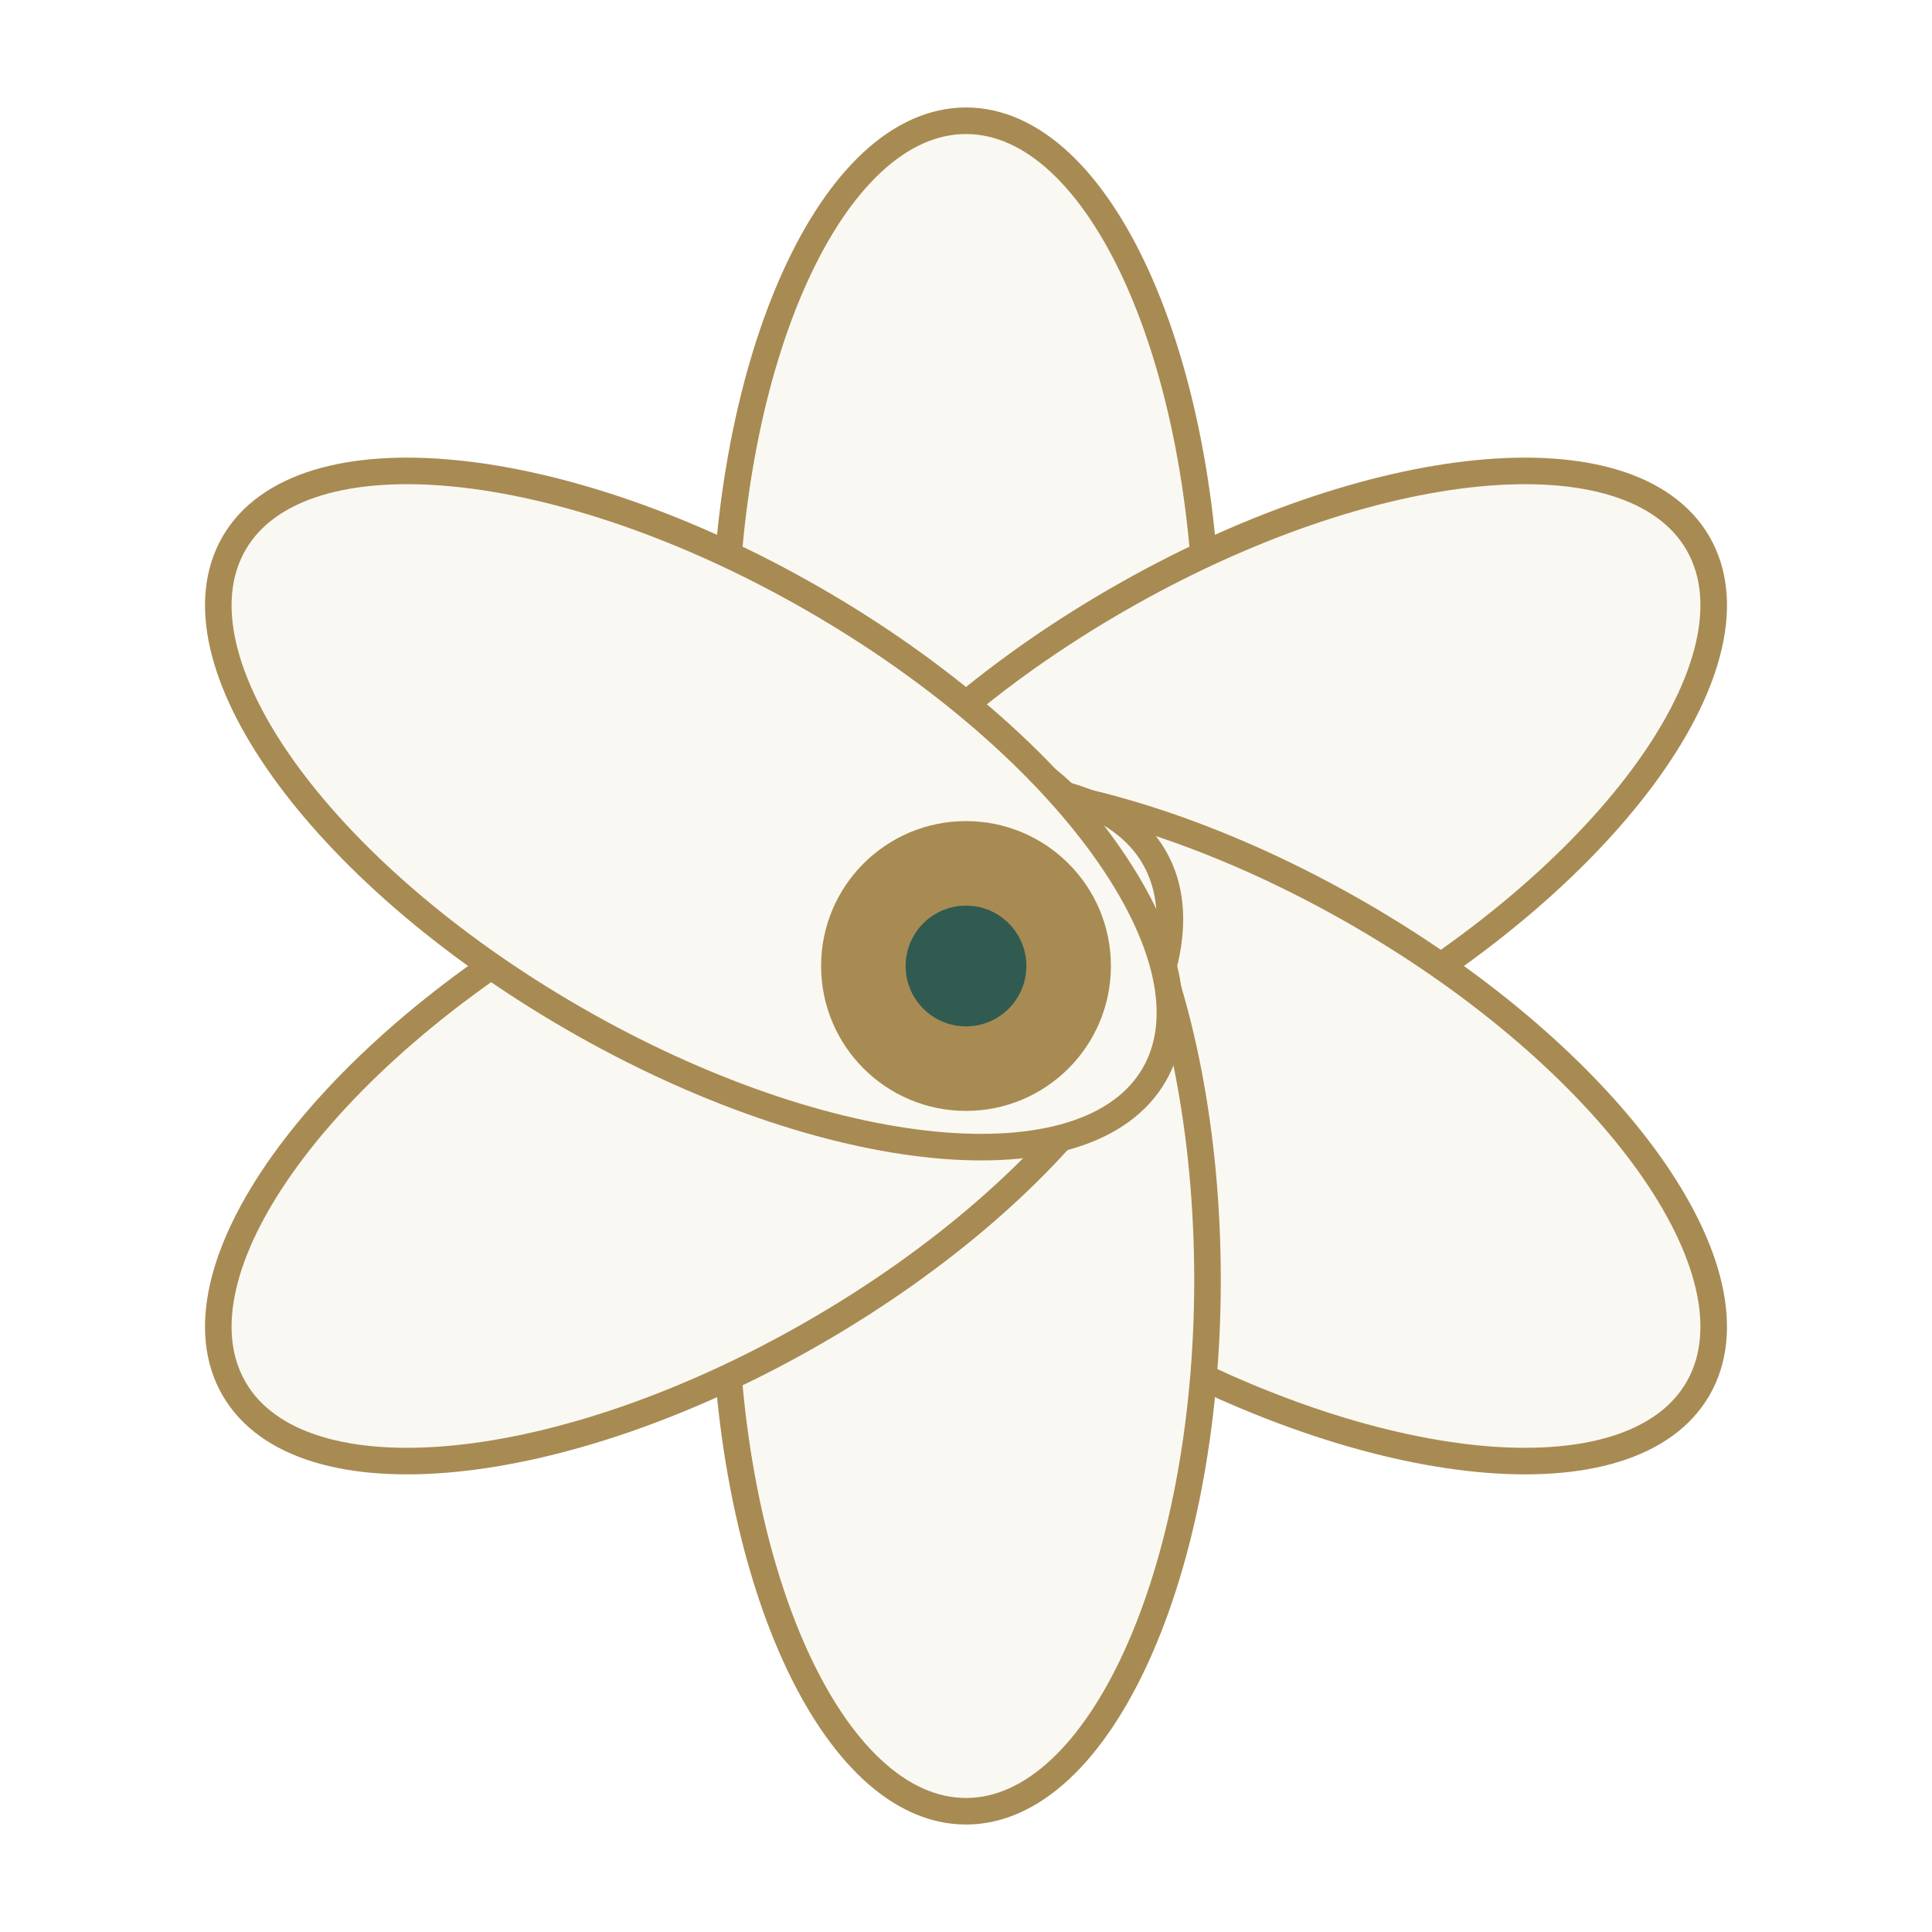
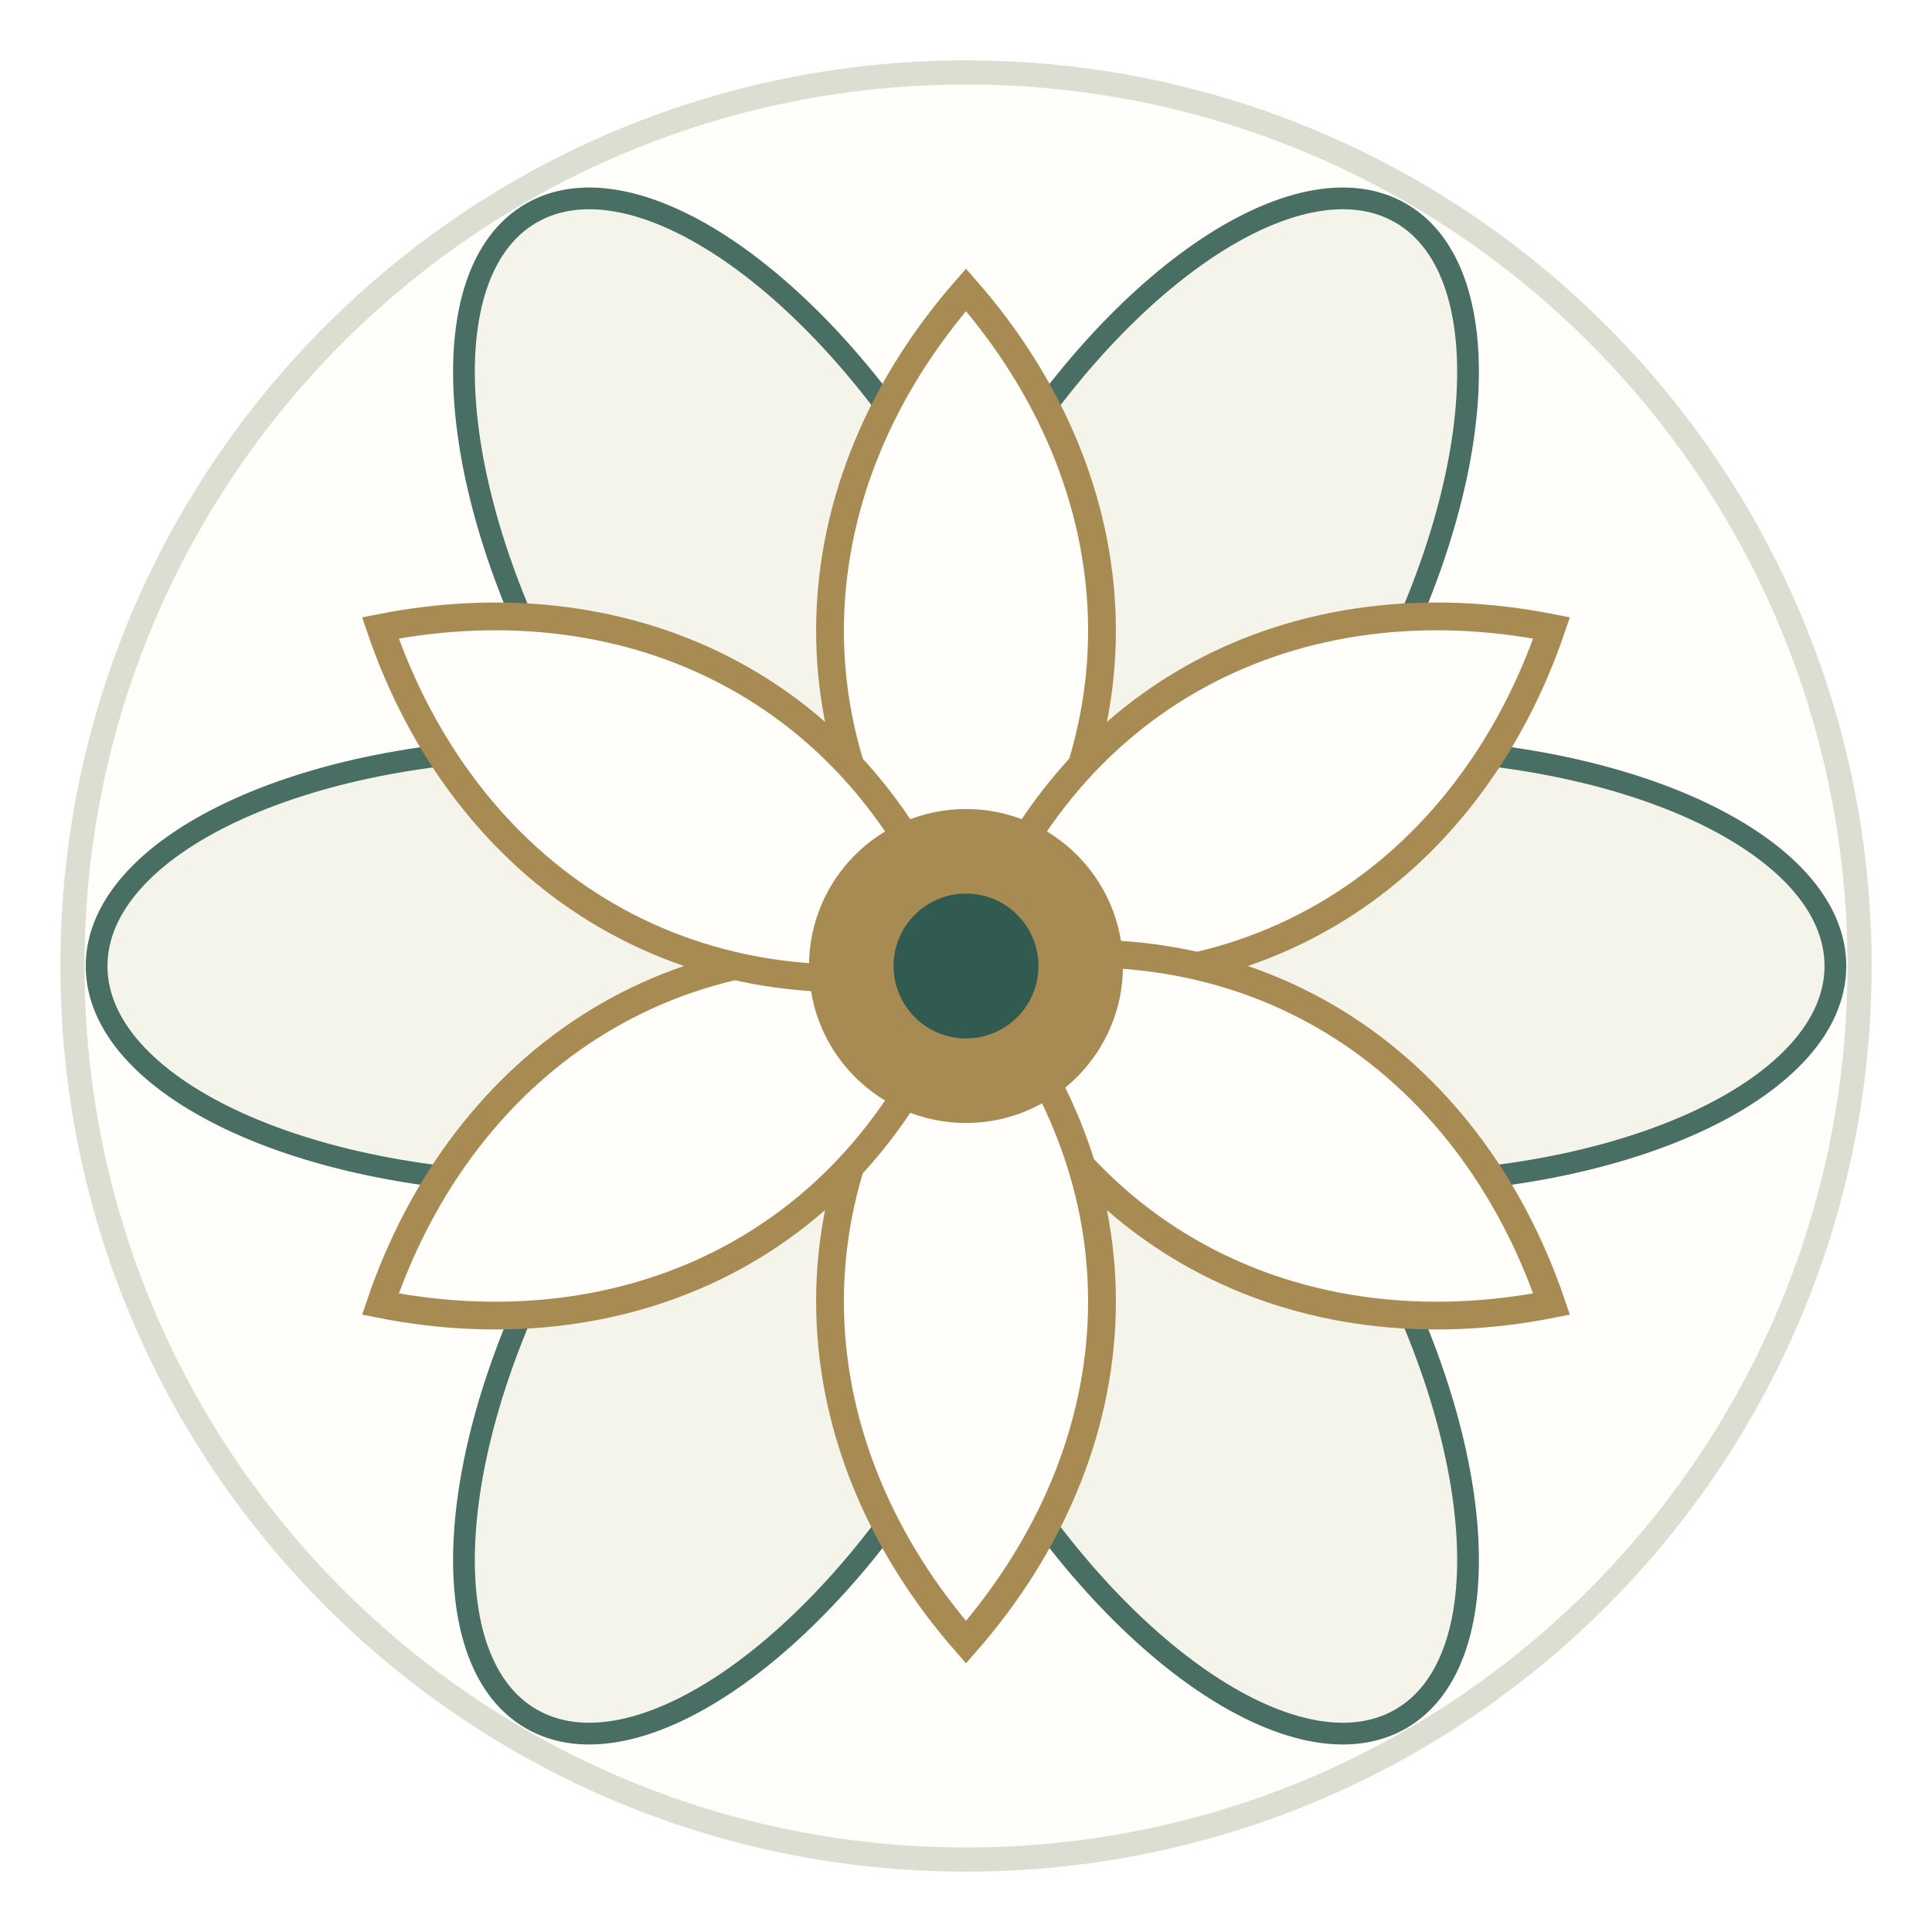
<svg xmlns="http://www.w3.org/2000/svg" viewBox="0 0 80 80">
-   <g fill="#faf8f2" stroke="#a88b53" stroke-width="1.1">
-     <ellipse cx="40" cy="27" rx="10" ry="22" />
-     <ellipse cx="40" cy="27" rx="10" ry="22" transform="rotate(60 40 40)" />
-     <ellipse cx="40" cy="27" rx="10" ry="22" transform="rotate(120 40 40)" />
-     <ellipse cx="40" cy="27" rx="10" ry="22" transform="rotate(180 40 40)" />
-     <ellipse cx="40" cy="27" rx="10" ry="22" transform="rotate(240 40 40)" />
-     <ellipse cx="40" cy="27" rx="10" ry="22" transform="rotate(300 40 40)" />
+   <circle cx="40" cy="40" r="37" fill="#fffefa" stroke="#dcded2" stroke-width="1" />
+   <g fill="#f4f2ea" stroke="#315b50" stroke-width="0.9" opacity="0.88">
+     <ellipse cx="40" cy="23" rx="9" ry="19" transform="rotate(30 40 40)" />
+     <ellipse cx="40" cy="23" rx="9" ry="19" transform="rotate(90 40 40)" />
+     <ellipse cx="40" cy="23" rx="9" ry="19" transform="rotate(150 40 40)" />
+     <ellipse cx="40" cy="23" rx="9" ry="19" transform="rotate(210 40 40)" />
+     <ellipse cx="40" cy="23" rx="9" ry="19" transform="rotate(270 40 40)" />
+     <ellipse cx="40" cy="23" rx="9" ry="19" transform="rotate(330 40 40)" />
  </g>
-   <circle cx="40" cy="40" r="6" fill="#a88b53" />
-   <circle cx="40" cy="40" r="2.5" fill="#315b50" />
+   <g fill="#fffefa" stroke="#a88b53" stroke-width="1.15">
+     <path d="M40 12 C47 20,48 31,40 40 C32 31,33 20,40 12 Z" />
+     <path d="M40 12 C47 20,48 31,40 40 C32 31,33 20,40 12 Z" transform="rotate(60 40 40)" />
+     <path d="M40 12 C47 20,48 31,40 40 C32 31,33 20,40 12 Z" transform="rotate(120 40 40)" />
+     <path d="M40 12 C47 20,48 31,40 40 C32 31,33 20,40 12 Z" transform="rotate(180 40 40)" />
+     <path d="M40 12 C47 20,48 31,40 40 C32 31,33 20,40 12 Z" transform="rotate(240 40 40)" />
+     <path d="M40 12 C47 20,48 31,40 40 C32 31,33 20,40 12 Z" transform="rotate(300 40 40)" />
+   </g>
+   <circle cx="40" cy="40" r="6.5" fill="#a88b53" />
+   <circle cx="40" cy="40" r="3" fill="#315b50" />
</svg>
